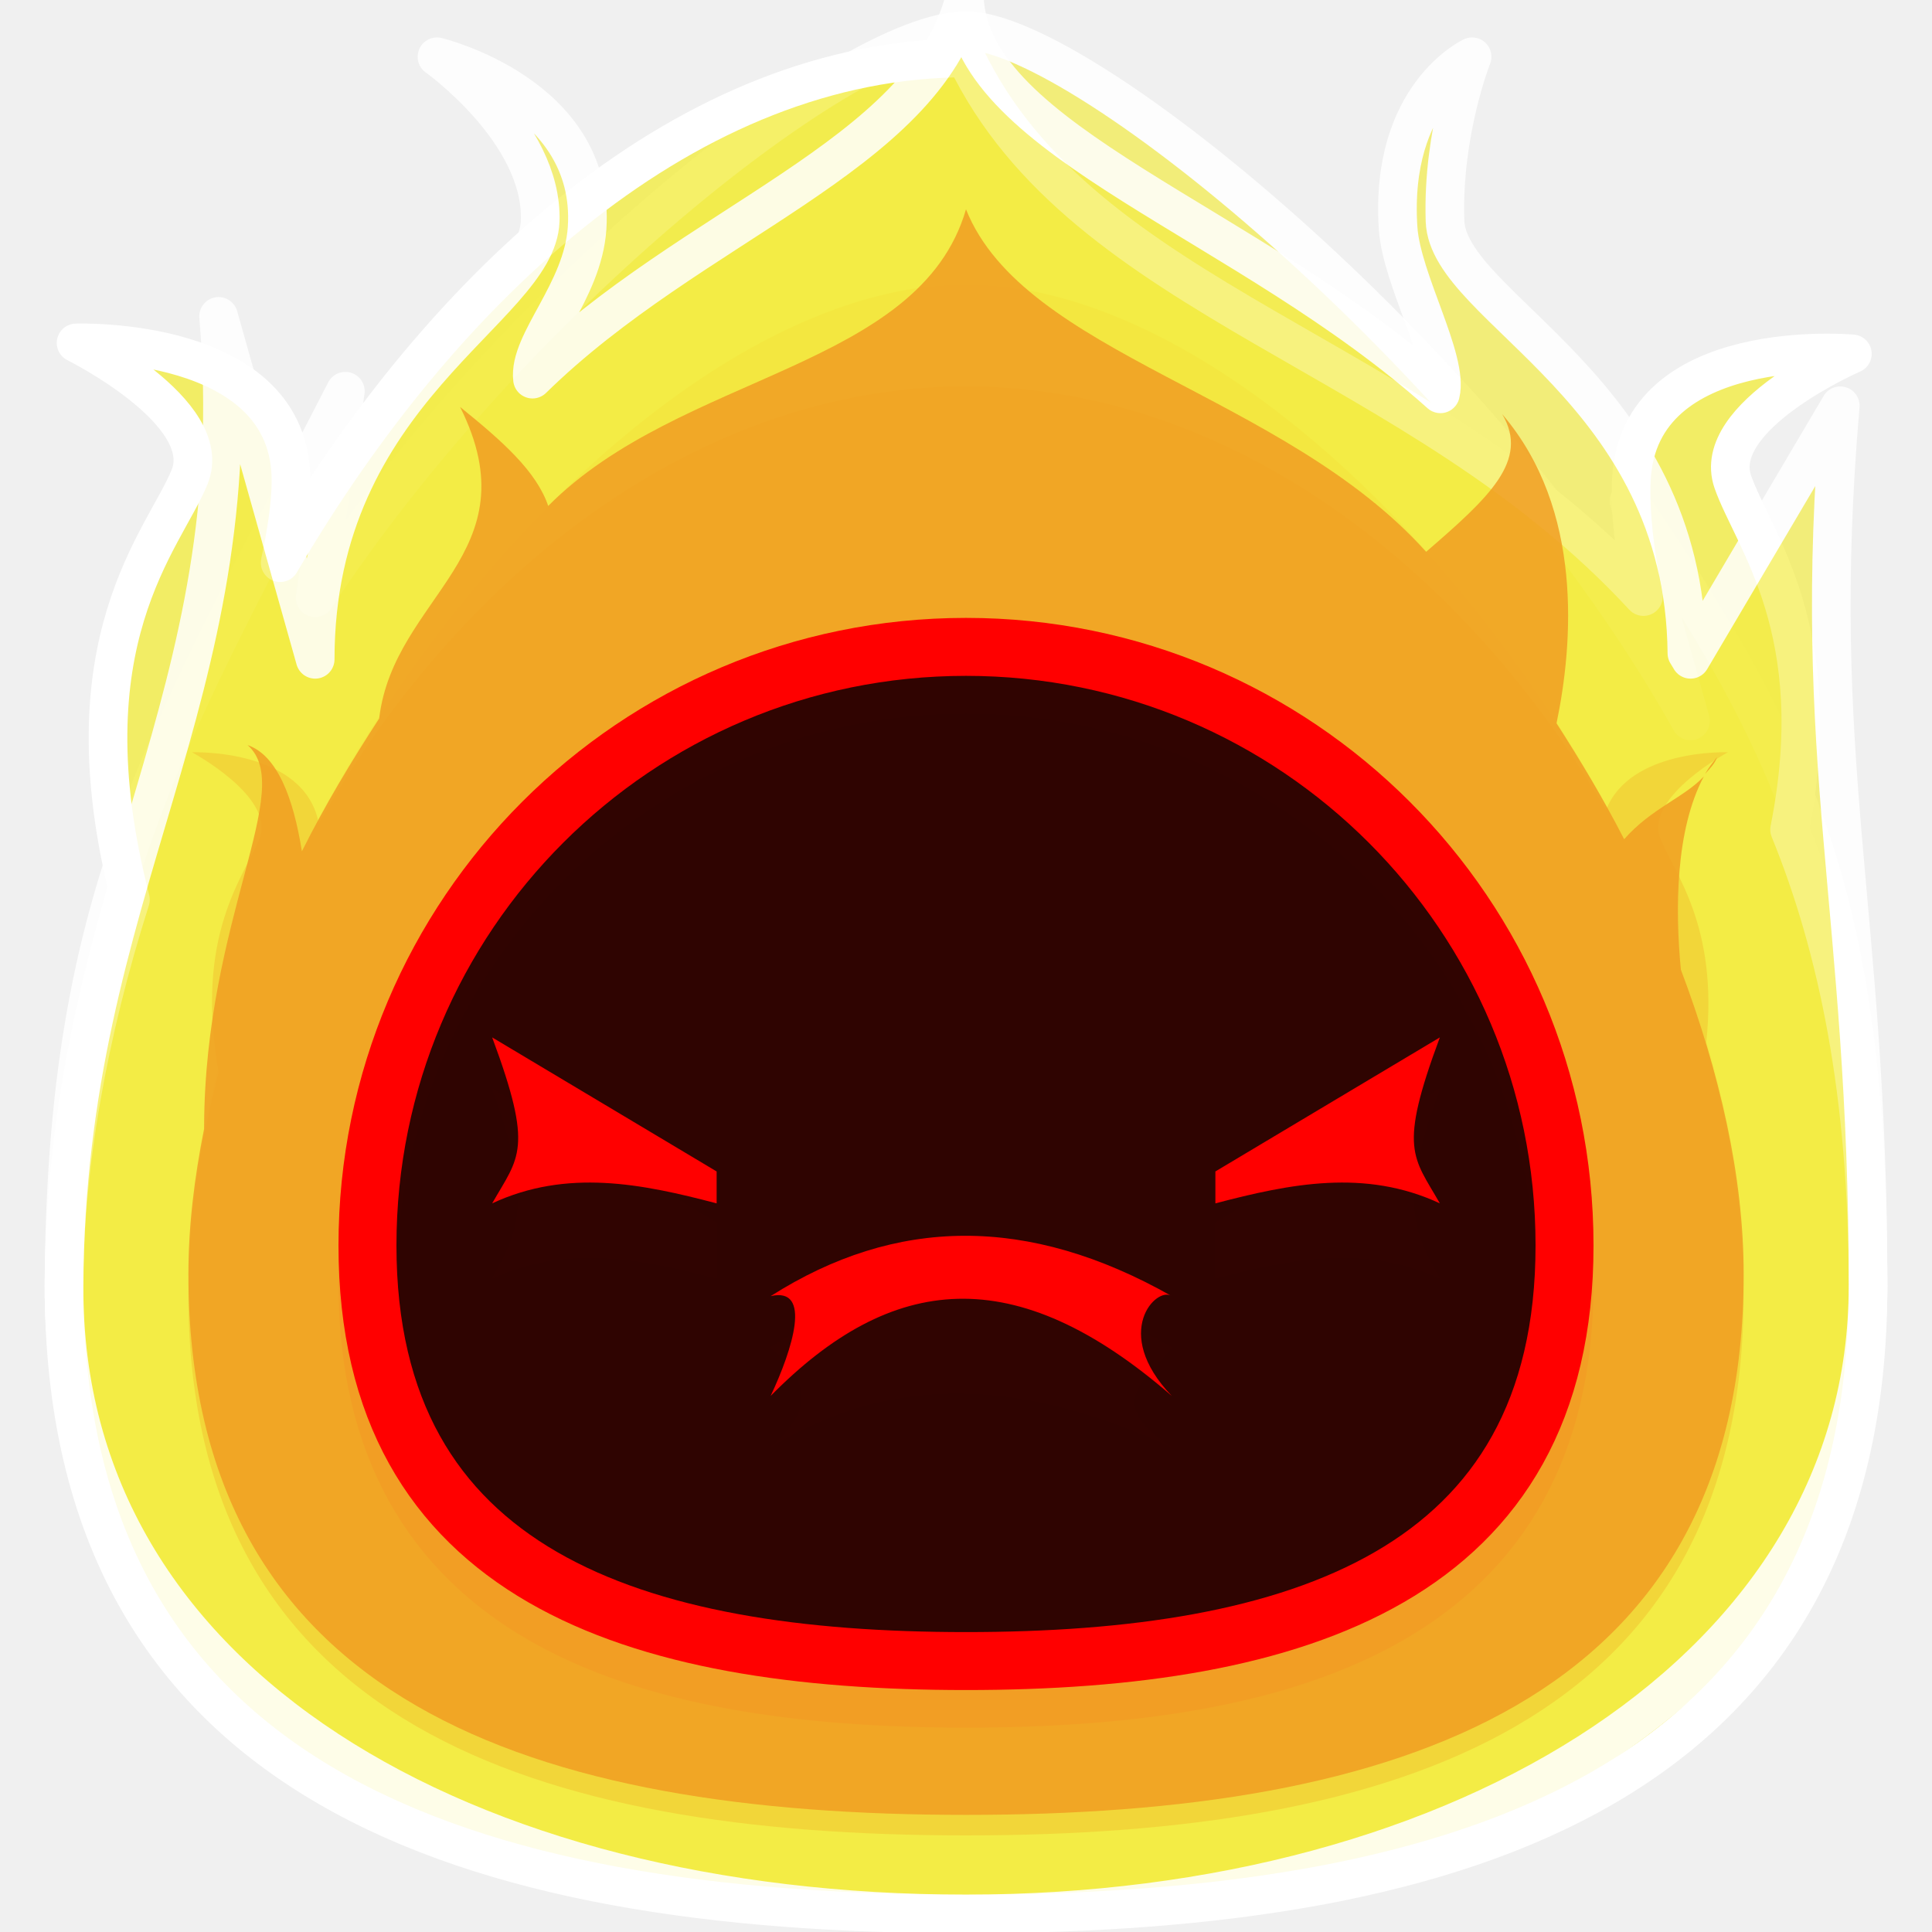
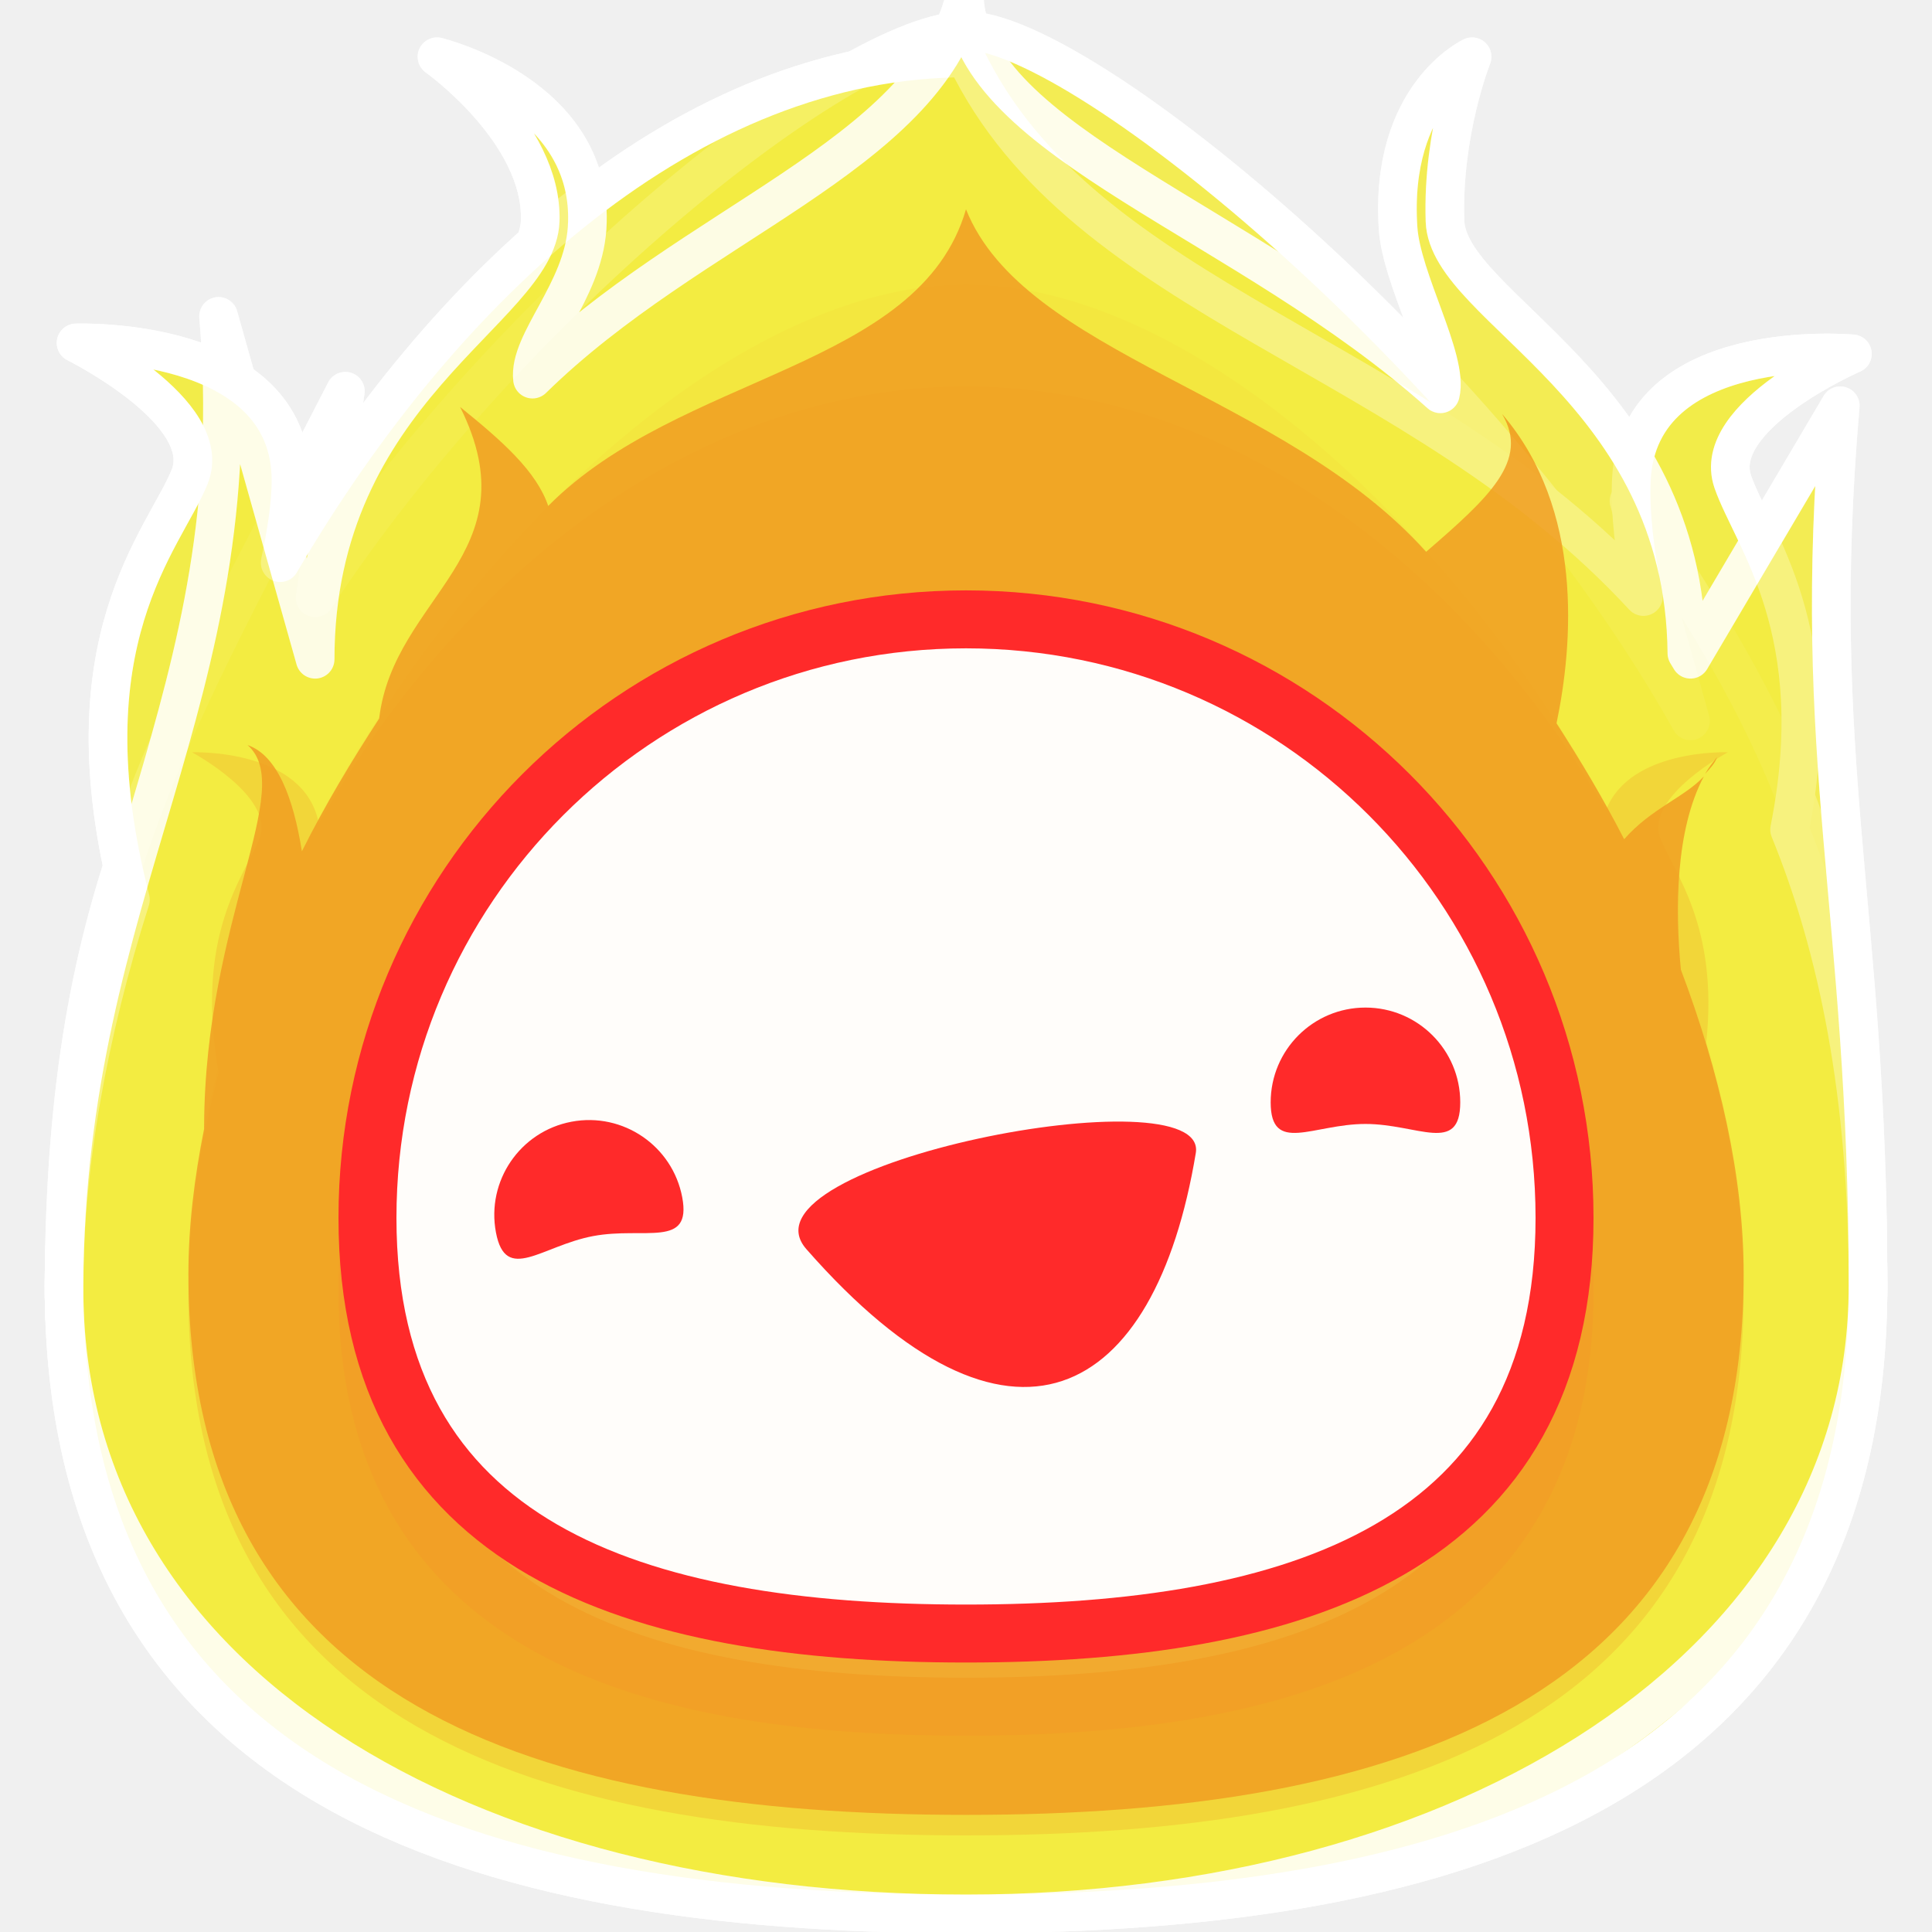
<svg xmlns="http://www.w3.org/2000/svg" width="50" height="50" id="svg2" version="1.1">
  <defs id="defs4" />
  <g id="layer2" style="display:inline">
    <path style="opacity:0.851;color:#000000;fill:#f3ec42;fill-opacity:0.796;fill-rule:nonzero;stroke:#ffffff;stroke-width:1;stroke-linecap:round;stroke-linejoin:round;stroke-miterlimit:4;stroke-dasharray:none;marker:none;visibility:visible;display:inline;overflow:visible;enable-background:accumulate" d="m 25,0.793 c -3.003,0 -11.756,6.936 -16.844,14.676 L 8.938,10.125 C 4.397,19.001 1.702,22.929 1.656,33.281 1.611,43.633 12.11,49.531 25,49.531 c 12.89,0 23.344,-6.403 23.344,-16.25 0,-9.847 -1.769,-13.821 -6.185,-20.318 L 43.75,18.656 C 38.64,9.512 28.003,0.793 25,0.793 z" id="path2994-1-5" />
    <path id="path2992-1-6" d="m 45.116,32.971 c 0,11.131 -9.006,13.996 -20.116,13.996 -11.11,0 -20.116,-2.865 -20.116,-13.996 C 4.884,21.84 16.189,7.361 25,7.361 c 8.811,0 20.116,14.479 20.116,25.61 z" style="color:#000000;fill:#f19e22;fill-opacity:0.851;fill-rule:nonzero;stroke:none;stroke-width:1.5;marker:none;visibility:visible;display:inline;overflow:visible;enable-background:accumulate" />
    <path style="color:#000000;fill:#2b0000;fill-opacity:0.973;fill-rule:nonzero;stroke:#ff0000;stroke-width:1.5;stroke-linecap:round;stroke-linejoin:round;stroke-miterlimit:4;stroke-opacity:1;stroke-dashoffset:0;marker:none;visibility:visible;display:inline;overflow:visible;enable-background:accumulate" d="m 40.49,34.617 c 0,8.555 -6.935,10.757 -15.49,10.757 -8.555,0 -15.49,-2.202 -15.49,-10.757 0,-8.555 6.935,-15.49 15.49,-15.49 8.555,0 15.49,6.935 15.49,15.49 z" id="path2989-5" />
    <g id="g3914" transform="translate(-0.9244475,0)">
      <path id="path3764-5" d="m 13.661,30.826 c 1.084,2.914 0.69,4.409 0,5.621 1.936,-0.901 3.873,-0.509 5.809,0 l 0,-2.151 z" style="color:#000000;fill:#ff0000;fill-opacity:1;fill-rule:nonzero;stroke:none;stroke-width:1.5;marker:none;visibility:visible;display:inline;overflow:visible;enable-background:accumulate" />
      <path style="color:#000000;fill:#ff0000;fill-opacity:1;fill-rule:nonzero;stroke:none;stroke-width:1.5;marker:none;visibility:visible;display:inline;overflow:visible;enable-background:accumulate" d="m 38.187,30.826 c -1.084,2.914 -0.69,4.409 0,5.62 -1.936,-0.901 -3.873,-0.509 -5.809,0 l 0,-2.151 z" id="path3766-5" />
      <path id="rect3768-5" d="m 20.869,37.522 c 3.46,-0.856 6.92,-0.72 10.381,0 -0.554,0.768 -1.871,1.409 0,2.582 -3.46,-0.57 -6.92,-1.24 -10.381,0 1.33,-1.127 0.792,-1.879 0,-2.582 z" style="color:#000000;fill:#ff0000;fill-opacity:1;fill-rule:nonzero;stroke:none;stroke-width:1.5;marker:none;visibility:visible;display:inline;overflow:visible;enable-background:accumulate" />
    </g>
  </g>
  <g id="layer3" style="display:inline">
    <path style="color:#000000;fill:#f3ec42;fill-opacity:0.794;fill-rule:nonzero;stroke:#ffffff;stroke-width:1;stroke-linecap:round;stroke-linejoin:round;stroke-miterlimit:4;stroke-dasharray:none;marker:none;visibility:visible;display:inline;overflow:visible;enable-background:accumulate" d="m 25,1.5 c -7.11,0 -13.469,5.748 -17.75,13.062 0.167,-0.784 0.281,-1.519 0.281,-2.125 0,-3.765 -5.562,-3.562 -5.562,-3.562 0,0 3.617,1.794 2.938,3.469 -0.663,1.632 -3.252,4.252 -1.531,10.938 -1.097,3.45 -1.719,6.893 -1.719,10 0,12.92 10.454,16.25 23.344,16.25 12.89,0 23.344,-3.33 23.344,-16.25 0,-4.953 -0.782,-8.753 -2.031,-11.812 1.028,-5.156 -0.953,-7.518 -1.469,-9 -0.594,-1.707 3.094,-3.312 3.094,-3.312 0,0 -5.528,-0.51 -5.719,3.25 -0.042,0.822 0.082,1.902 0.312,3.031 C 36.667,9.082 28.054,7.841 25,1.5 z" id="path2994-1" />
    <path style="color:#000000;fill:#f19e22;fill-opacity:0.851;fill-rule:nonzero;stroke:none;stroke-width:1.5;marker:none;visibility:visible;display:inline;overflow:visible;enable-background:accumulate" d="M 25,10 C 18.012,10 11.856,14.915 8.25,21.312 7.886,19.361 4.969,19.469 4.969,19.469 c 0,0 2.154,1.157 1.75,2.219 C 6.352,22.65 5.021,24.135 5.656,27.75 5.165,29.655 4.875,31.599 4.875,33.5 c 0,11.131 9.015,14 20.125,14 11.11,0 20.125,-2.869 20.125,-14 0,-2.15 -0.346,-4.356 -0.969,-6.5 0.329,-3.062 -0.848,-4.422 -1.188,-5.312 -0.404,-1.062 1.75,-2.219 1.75,-2.219 0,0 -2.539,-0.099 -3.156,1.5 C 37.932,14.738 31.864,10 25,10 z" id="path2992-1" />
    <path style="color:#000000;fill:#2b0000;fill-opacity:0.973;fill-rule:nonzero;stroke:#ff0000;stroke-width:1.5;stroke-linecap:round;stroke-linejoin:round;stroke-miterlimit:4;stroke-opacity:1;stroke-dashoffset:0;marker:none;visibility:visible;display:inline;overflow:visible;enable-background:accumulate" d="m 40.49,33.203 c 0,8.555 -6.935,10.757 -15.49,10.757 -8.555,0 -15.49,-2.202 -15.49,-10.757 0,-8.555 6.935,-15.49 15.49,-15.49 8.555,0 15.49,6.935 15.49,15.49 z" id="path2989-5-9" />
    <g id="g3909" transform="translate(-0.9244475,0)">
      <path id="path3764-5-8" d="m 13.661,28.174 c 1.084,2.914 0.69,3.702 0,4.913 1.936,-0.901 3.873,-0.509 5.809,0 l 0,-1.444 z" style="color:#000000;fill:#ff0000;fill-opacity:1;fill-rule:nonzero;stroke:none;stroke-width:1.5;marker:none;visibility:visible;display:inline;overflow:visible;enable-background:accumulate" />
      <path style="color:#000000;fill:#ff0000;fill-opacity:1;fill-rule:nonzero;stroke:none;stroke-width:1.5;marker:none;visibility:visible;display:inline;overflow:visible;enable-background:accumulate" d="m 38.187,28.174 c -1.084,2.914 -0.69,3.702 0,4.913 -1.936,-0.901 -3.873,-0.509 -5.809,0 l 0,-1.444 z" id="path3766-5-8" />
      <path id="rect3768-5-0" d="m 20.869,34.87 c 3.241,-2.062 6.669,-2.103 10.381,0 -0.554,0.768 -1.871,1.409 0,2.582 -3.46,-1.58 -6.92,-2.113 -10.381,0 1.33,-1.127 0.792,-1.879 0,-2.582 z" style="color:#000000;fill:#ff0000;fill-opacity:1;fill-rule:nonzero;stroke:none;stroke-width:1.5;marker:none;visibility:visible;display:inline;overflow:visible;enable-background:accumulate" />
    </g>
  </g>
  <g id="layer4" style="display:inline">
    <path style="opacity:0.851;color:#000000;fill:#f3ec42;fill-opacity:0.796;fill-rule:nonzero;stroke:#ffffff;stroke-width:1;stroke-linecap:round;stroke-linejoin:round;stroke-miterlimit:4;stroke-dasharray:none;marker:none;visibility:visible;display:inline;overflow:visible;enable-background:accumulate" d="M 24.959,-0.014 C 23.886,4.051 17.916,5.756 13.781,9.812 13.668,8.858 15.084,7.553 15.194,5.906 15.422,2.459 11.309,1.469 11.309,1.469 c 0,0 2.747,1.952 2.671,4.25 -0.076,2.298 -5.823,4.361 -5.823,11.344 l -2.5,-8.875 c 0.851,9.936 -3.954,14.742 -4,25.094 -0.046,10.352 10.454,16.25 23.344,16.25 12.89,0 23.344,-6.403 23.344,-16.25 0,-9.847 -1.518,-13.544 -0.719,-22.781 l -3.875,6.562 c -0.029,-0.053 -0.064,-0.104 -0.094,-0.156 -0.064,-6.852 -6.185,-8.907 -6.26,-11.188 -0.076,-2.298 0.701,-4.25 0.701,-4.25 0,0 -2.144,0.99 -1.915,4.438 0.088,1.328 1.314,3.396 1.095,4.285 C 32.28,5.714 25.188,3.679 24.959,-0.014 z" id="path2994-1-5-3" />
    <path style="color:#000000;fill:#f19e22;fill-opacity:0.851;fill-rule:nonzero;stroke:none;stroke-width:1.5;marker:none;visibility:visible;display:inline;overflow:visible;enable-background:accumulate" d="m 25,5.417 c -1.205,4.141 -7.394,4.233 -10.812,7.677 -0.305,-0.898 -1.188,-1.679 -2.281,-2.562 1.907,3.814 -1.717,4.889 -2.094,8.062 -0.725,1.116 -1.408,2.254 -2,3.438 -0.22,-1.379 -0.636,-2.485 -1.406,-2.75 1.275,1.125 -1.106,4.49 -1.125,9.875 -7.3e-5,0.021 0,0.041 0,0.062 -0.255,1.28 -0.406,2.527 -0.406,3.75 0,11.131 9.015,14 20.125,14 11.11,0 20.125,-2.869 20.125,-14 0,-2.525 -0.622,-5.213 -1.625,-7.875 -0.149,-1.547 -0.144,-3.61 0.594,-5 -0.504,0.544 -1.358,0.823 -2.062,1.625 -0.528,-1.029 -1.121,-2.023 -1.75,-3 0.429,-2.056 0.704,-5.538 -1.406,-8 0.713,1.198 -0.346,2.159 -1.969,3.562 C 33.237,10.187 26.506,9.182 25,5.417 z M 44.438,19.594 c -0.113,0.141 -0.222,0.274 -0.312,0.438 0.116,-0.135 0.249,-0.257 0.312,-0.438 z" id="path2992-1-6-4" />
    <path style="color:#000000;fill:#2b0000;fill-opacity:0.973;fill-rule:nonzero;stroke:#ff0000;stroke-width:1.5;stroke-linecap:round;stroke-linejoin:round;stroke-miterlimit:4;stroke-opacity:1;stroke-dashoffset:0;marker:none;visibility:visible;display:inline;overflow:visible;enable-background:accumulate" d="m 40.49,32.231 c 0,8.555 -6.935,10.757 -15.49,10.757 -8.555,0 -15.49,-2.202 -15.49,-10.757 0,-8.555 6.935,-15.49 15.49,-15.49 8.555,0 15.49,6.935 15.49,15.49 z" id="path2989-5-9-8" />
    <g id="g3904" transform="translate(-0.7476705,0)">
      <path id="path3764-5-8-3" d="m 13.485,26.848 c 1.084,2.914 0.69,3.083 0,4.295 1.936,-0.901 3.873,-0.509 5.809,0 l 0,-0.826 z" style="color:#000000;fill:#ff0000;fill-opacity:1;fill-rule:nonzero;stroke:none;stroke-width:1.5;marker:none;visibility:visible;display:inline;overflow:visible;enable-background:accumulate" />
      <path style="color:#000000;fill:#ff0000;fill-opacity:1;fill-rule:nonzero;stroke:none;stroke-width:1.5;marker:none;visibility:visible;display:inline;overflow:visible;enable-background:accumulate" d="m 38.011,26.848 c -1.084,2.914 -0.69,3.083 0,4.295 -1.936,-0.901 -3.873,-0.509 -5.809,0 l 0,-0.826 z" id="path3766-5-8-1" />
      <path id="rect3768-5-0-4" d="m 20.692,33.544 c 3.241,-2.062 6.669,-2.103 10.381,0 -0.381,-0.272 -1.583,0.928 0,2.582 -4.058,-3.523 -7.248,-3.178 -10.381,0 0.569,-1.21 1.082,-2.833 0,-2.582 z" style="color:#000000;fill:#ff0000;fill-opacity:1;fill-rule:nonzero;stroke:none;stroke-width:1.5;marker:none;visibility:visible;display:inline;overflow:visible;enable-background:accumulate" />
    </g>
  </g>
+   <g id="layer1" style="display:inline">
+     <path style="opacity:0.851;color:#000000;fill:#f3ec42;fill-opacity:0.796;fill-rule:nonzero;stroke:#ffffff;stroke-width:1;stroke-linecap:round;stroke-linejoin:round;stroke-miterlimit:4;stroke-dasharray:none;marker:none;visibility:visible;display:inline;overflow:visible;enable-background:accumulate" d="m 25,0.793 c -3.003,0 -11.756,6.936 -16.844,14.676 L 8.938,10.125 C 4.397,19.001 1.702,22.929 1.656,33.281 1.611,43.633 12.11,49.531 25,49.531 c 12.89,0 23.344,-6.403 23.344,-16.25 0,-9.847 -1.769,-13.821 -6.185,-20.318 L 43.75,18.656 C 38.64,9.512 28.003,0.793 25,0.793 z" id="path2994-1-5-0" />
+     <path id="path2992-1-6-43" d="m 45.116,32.971 c 0,11.131 -9.006,13.996 -20.116,13.996 -11.11,0 -20.116,-2.865 -20.116,-13.996 C 4.884,21.84 16.189,7.361 25,7.361 c 8.811,0 20.116,14.479 20.116,25.61 z" style="color:#000000;fill:#f19e22;fill-opacity:0.851;fill-rule:nonzero;stroke:none;stroke-width:1.5;marker:none;visibility:visible;display:inline;overflow:visible;enable-background:accumulate" />
+     <g id="g3221">
+       <path id="path2989-5-0" d="m 40.49,34.617 c 0,8.555 -6.935,10.757 -15.49,10.757 -8.555,0 -15.49,-2.202 -15.49,-10.757 0,-8.555 6.935,-15.49 15.49,-15.49 8.555,0 15.49,6.935 15.49,15.49 z" style="color:#000000;fill:#ffffff;fill-opacity:0.973;fill-rule:nonzero;stroke:#ff2a2a;stroke-width:1.5;stroke-linecap:round;stroke-linejoin:round;stroke-miterlimit:4;stroke-opacity:1;stroke-dashoffset:0;marker:none;visibility:visible;display:inline;overflow:visible;enable-background:accumulate" />
+       <g transform="matrix(0.9843423,0.1762675,-0.1762675,0.9843423,5.849809,-6.275221)" id="g3914-1" style="fill:#ff2a2a;display:inline">
+         <path style="color:#000000;fill:#ff2a2a;fill-opacity:1;fill-rule:nonzero;stroke:none;stroke-width:1.5;marker:none;visibility:visible;display:inline;overflow:visible;enable-background:accumulate" d="m 21.299,38.393 c 3.683,7.109 7.821,5.953 10.381,0 0.841,-1.957 -11.73,-2.605 -10.381,0 z" id="rect3768-5-1" />
+       </g>
+       <path transform="matrix(0.8028169,0,0,0.8028169,8.013139,7.65436)" d="m 37.091,35.327 a 3.055,3.055 0 1 1 -6.11,0 3.055,3.055 0 1 1 6.11,0 z" id="path3180" style="color:#000000;fill:#ff2a2a;fill-opacity:1;fill-rule:nonzero;stroke:none;stroke-width:5;marker:none;visibility:visible;display:inline;overflow:visible;enable-background:accumulate" />
+       <path style="color:#000000;fill:#ff2a2a;fill-opacity:1;fill-rule:nonzero;stroke:none;stroke-width:5;marker:none;visibility:visible;display:inline;overflow:visible;enable-background:accumulate" id="path3182" d="m 37.091,35.327 a 3.055,3.055 0 1 1 -6.11,0 3.055,3.055 0 1 1 6.11,0 z" transform="matrix(0.8028169,0,0,0.8028169,-11.02761,4.556253)" />
+     </g>
+   </g>
+   <g id="layer5" style="display:inline">
+     <path style="color:#000000;fill:#f3ec42;fill-opacity:0.794;fill-rule:nonzero;stroke:#ffffff;stroke-width:1;stroke-linecap:round;stroke-linejoin:round;stroke-miterlimit:4;stroke-dasharray:none;marker:none;visibility:visible;display:inline;overflow:visible;enable-background:accumulate" d="m 25,1.5 c -7.11,0 -13.469,5.748 -17.75,13.062 0.167,-0.784 0.281,-1.519 0.281,-2.125 0,-3.765 -5.562,-3.562 -5.562,-3.562 0,0 3.617,1.794 2.938,3.469 -0.663,1.632 -3.252,4.252 -1.531,10.938 -1.097,3.45 -1.719,6.893 -1.719,10 0,12.92 10.454,16.25 23.344,16.25 12.89,0 23.344,-3.33 23.344,-16.25 0,-4.953 -0.782,-8.753 -2.031,-11.812 1.028,-5.156 -0.953,-7.518 -1.469,-9 -0.594,-1.707 3.094,-3.312 3.094,-3.312 0,0 -5.528,-0.51 -5.719,3.25 -0.042,0.822 0.082,1.902 0.312,3.031 C 36.667,9.082 28.054,7.841 25,1.5 z" id="path2994-1-7" />
+     <path style="color:#000000;fill:#f19e22;fill-opacity:0.851;fill-rule:nonzero;stroke:none;stroke-width:1.5;marker:none;visibility:visible;display:inline;overflow:visible;enable-background:accumulate" d="M 25,10 C 18.012,10 11.856,14.915 8.25,21.312 7.886,19.361 4.969,19.469 4.969,19.469 c 0,0 2.154,1.157 1.75,2.219 C 6.352,22.65 5.021,24.135 5.656,27.75 5.165,29.655 4.875,31.599 4.875,33.5 c 0,11.131 9.015,14 20.125,14 11.11,0 20.125,-2.869 20.125,-14 0,-2.15 -0.346,-4.356 -0.969,-6.5 0.329,-3.062 -0.848,-4.422 -1.188,-5.312 -0.404,-1.062 1.75,-2.219 1.75,-2.219 0,0 -2.539,-0.099 -3.156,1.5 C 37.932,14.738 31.864,10 25,10 z" id="path2992-1-8" />
+     <g style="display:inline" id="g3221-1" transform="translate(0,-1.204819)">
+       <path id="path2989-5-0-9" d="m 40.49,34.617 c 0,8.555 -6.935,10.757 -15.49,10.757 -8.555,0 -15.49,-2.202 -15.49,-10.757 0,-8.555 6.935,-15.49 15.49,-15.49 8.555,0 15.49,6.935 15.49,15.49 z" style="color:#000000;fill:#ffffff;fill-opacity:0.973;fill-rule:nonzero;stroke:#ff2a2a;stroke-width:1.5;stroke-linecap:round;stroke-linejoin:round;stroke-miterlimit:4;stroke-opacity:1;stroke-dashoffset:0;marker:none;visibility:visible;display:inline;overflow:visible;enable-background:accumulate" />
+       <g transform="matrix(0.9994328,-0.0336761,0.0336761,0.9994328,-2.904913,-2.11905)" id="g3914-1-0" style="fill:#ff2a2a;display:inline">
+         <path style="color:#000000;fill:#ff2a2a;fill-opacity:1;fill-rule:nonzero;stroke:none;stroke-width:1.5;marker:none;visibility:visible;display:inline;overflow:visible;enable-background:accumulate" d="m 21.299,38.393 c 3.683,7.109 7.821,5.953 10.381,0 0.841,-1.957 -11.73,-2.605 -10.381,0 z" id="rect3768-5-1-9" />
+       </g>
+       <path transform="matrix(0.8028169,0,0,0.8028169,8.013139,6.277423)" style="color:#000000;fill:#ff2a2a;fill-opacity:1;fill-rule:nonzero;stroke:none;stroke-width:5;marker:none;visibility:visible;display:inline;overflow:visible;enable-background:accumulate" d="m 37.091,35.327 c 0,1.687 -1.368,1.876 -3.055,1.876 -1.687,0 -3.055,-0.189 -3.055,-1.876 0,-1.687 1.368,-3.055 3.055,-3.055 1.687,0 3.055,1.368 3.055,3.055 z" id="path3180-5" />
+       <path transform="matrix(0.8028169,0,0,0.8028169,-12.23243,5.244721)" style="color:#000000;fill:#ff2a2a;fill-opacity:1;fill-rule:nonzero;stroke:none;stroke-width:5;marker:none;visibility:visible;display:inline;overflow:visible;enable-background:accumulate" d="m 37.091,35.327 c 0,1.687 -1.368,1.876 -3.055,1.876 -1.687,0 -3.055,-0.189 -3.055,-1.876 0,-1.687 1.368,-3.055 3.055,-3.055 1.687,0 3.055,1.368 3.055,3.055 z" id="path3182-5" />
+     </g>
+   </g>
+   <g id="layer6" style="display:inline">
+     <path style="opacity:0.851;color:#000000;fill:#f3ec42;fill-opacity:0.796;fill-rule:nonzero;stroke:#ffffff;stroke-width:1;stroke-linecap:round;stroke-linejoin:round;stroke-miterlimit:4;stroke-dasharray:none;marker:none;visibility:visible;display:inline;overflow:visible;enable-background:accumulate" d="M 24.959,-0.014 C 23.886,4.051 17.916,5.756 13.781,9.812 13.668,8.858 15.084,7.553 15.194,5.906 c 0.229,-3.447 -3.885,-4.438 -3.885,-4.438 0,0 2.747,1.952 2.671,4.25 C 13.903,8.017 8.156,10.08 8.156,17.062 l -2.5,-8.875 c 0.851,9.936 -3.954,14.742 -4,25.094 -0.046,10.352 10.454,16.25 23.344,16.25 12.89,0 23.344,-6.403 23.344,-16.25 0,-9.847 -1.518,-13.544 -0.719,-22.781 L 43.75,17.062 C 43.721,17.01 43.686,16.959 43.656,16.906 43.592,10.054 37.472,7.999 37.396,5.719 c -0.076,-2.298 0.701,-4.25 0.701,-4.25 0,0 -2.144,0.99 -1.915,4.438 0.088,1.328 1.314,3.396 1.095,4.285 C 32.28,5.714 25.188,3.679 24.959,-0.014 z" id="path2994-1-5-3-3" />
+     <path style="color:#000000;fill:#f19e22;fill-opacity:0.851;fill-rule:nonzero;stroke:none;stroke-width:1.5;marker:none;visibility:visible;display:inline;overflow:visible;enable-background:accumulate" d="M 25,5.417 C 23.795,9.559 17.606,9.651 14.188,13.094 c -0.305,-0.898 -1.188,-1.679 -2.281,-2.562 1.907,3.814 -1.717,4.889 -2.094,8.062 -0.725,1.116 -1.408,2.254 -2,3.438 -0.22,-1.379 -0.636,-2.485 -1.406,-2.75 1.275,1.125 -1.106,4.49 -1.125,9.875 -7.3e-5,0.021 0,0.041 0,0.062 -0.255,1.28 -0.406,2.527 -0.406,3.75 0,11.131 9.015,14 20.125,14 11.11,0 20.125,-2.869 20.125,-14 0,-2.525 -0.622,-5.213 -1.625,-7.875 -0.149,-1.547 -0.144,-3.61 0.594,-5 -0.504,0.544 -1.358,0.823 -2.062,1.625 -0.528,-1.029 -1.121,-2.023 -1.75,-3 0.429,-2.056 0.704,-5.538 -1.406,-8 0.713,1.198 -0.346,2.159 -1.969,3.562 C 33.237,10.187 26.506,9.182 25,5.417 z M 44.438,19.594 c -0.113,0.141 -0.222,0.274 -0.312,0.438 0.116,-0.135 0.249,-0.257 0.312,-0.438 z" id="path2992-1-6-4-9" />
+     <g style="display:inline" id="g3221-1-6" transform="translate(0,-3.098106)">
+       <path id="path2989-5-0-9-2" d="m 40.49,34.617 c 0,8.555 -6.935,10.757 -15.49,10.757 -8.555,0 -15.49,-2.202 -15.49,-10.757 0,-8.555 6.935,-15.49 15.49,-15.49 8.555,0 15.49,6.935 15.49,15.49 z" style="color:#000000;fill:#ffffff;fill-opacity:0.973;fill-rule:nonzero;stroke:#ff2a2a;stroke-width:1.5;stroke-linecap:round;stroke-linejoin:round;stroke-miterlimit:4;stroke-opacity:1;stroke-dashoffset:0;marker:none;visibility:visible;display:inline;overflow:visible;enable-background:accumulate" />
+       <g transform="matrix(0.970857,-0.2396593,0.2396593,0.970857,-9.010806,3.255865)" id="g3914-1-0-6" style="fill:#ff2a2a;display:inline">
+         <path style="color:#000000;fill:#ff2a2a;fill-opacity:1;fill-rule:nonzero;stroke:none;stroke-width:1.5;marker:none;visibility:visible;display:inline;overflow:visible;enable-background:accumulate" d="m 21.299,38.393 c 3.683,7.109 7.821,5.953 10.381,0 0.841,-1.957 -11.73,-2.605 -10.381,0 z" id="rect3768-5-1-9-9" />
+       </g>
+       <path style="color:#000000;fill:#ff2a2a;fill-opacity:1;fill-rule:nonzero;stroke:none;stroke-width:5;marker:none;visibility:visible;display:inline;overflow:visible;enable-background:accumulate" d="m 37.791,31.627 c 0,1.355 -1.098,0.559 -2.453,0.559 -1.355,0 -2.453,0.795 -2.453,-0.559 0,-1.355 1.098,-2.453 2.453,-2.453 1.355,0 2.453,1.098 2.453,2.453 z" id="path3180-5-5" />
+       <path style="color:#000000;fill:#ff2a2a;fill-opacity:1;fill-rule:nonzero;stroke:none;stroke-width:5;marker:none;visibility:visible;display:inline;overflow:visible;enable-background:accumulate" d="m 17.656,34.084 c 0.251,1.331 -0.975,0.753 -2.307,1.004 -1.331,0.251 -2.263,1.236 -2.514,-0.095 -0.251,-1.331 0.625,-2.614 1.956,-2.865 1.331,-0.251 2.614,0.625 2.865,1.956 z" id="path3182-5-3" />
+     </g>
+   </g>
</svg>
